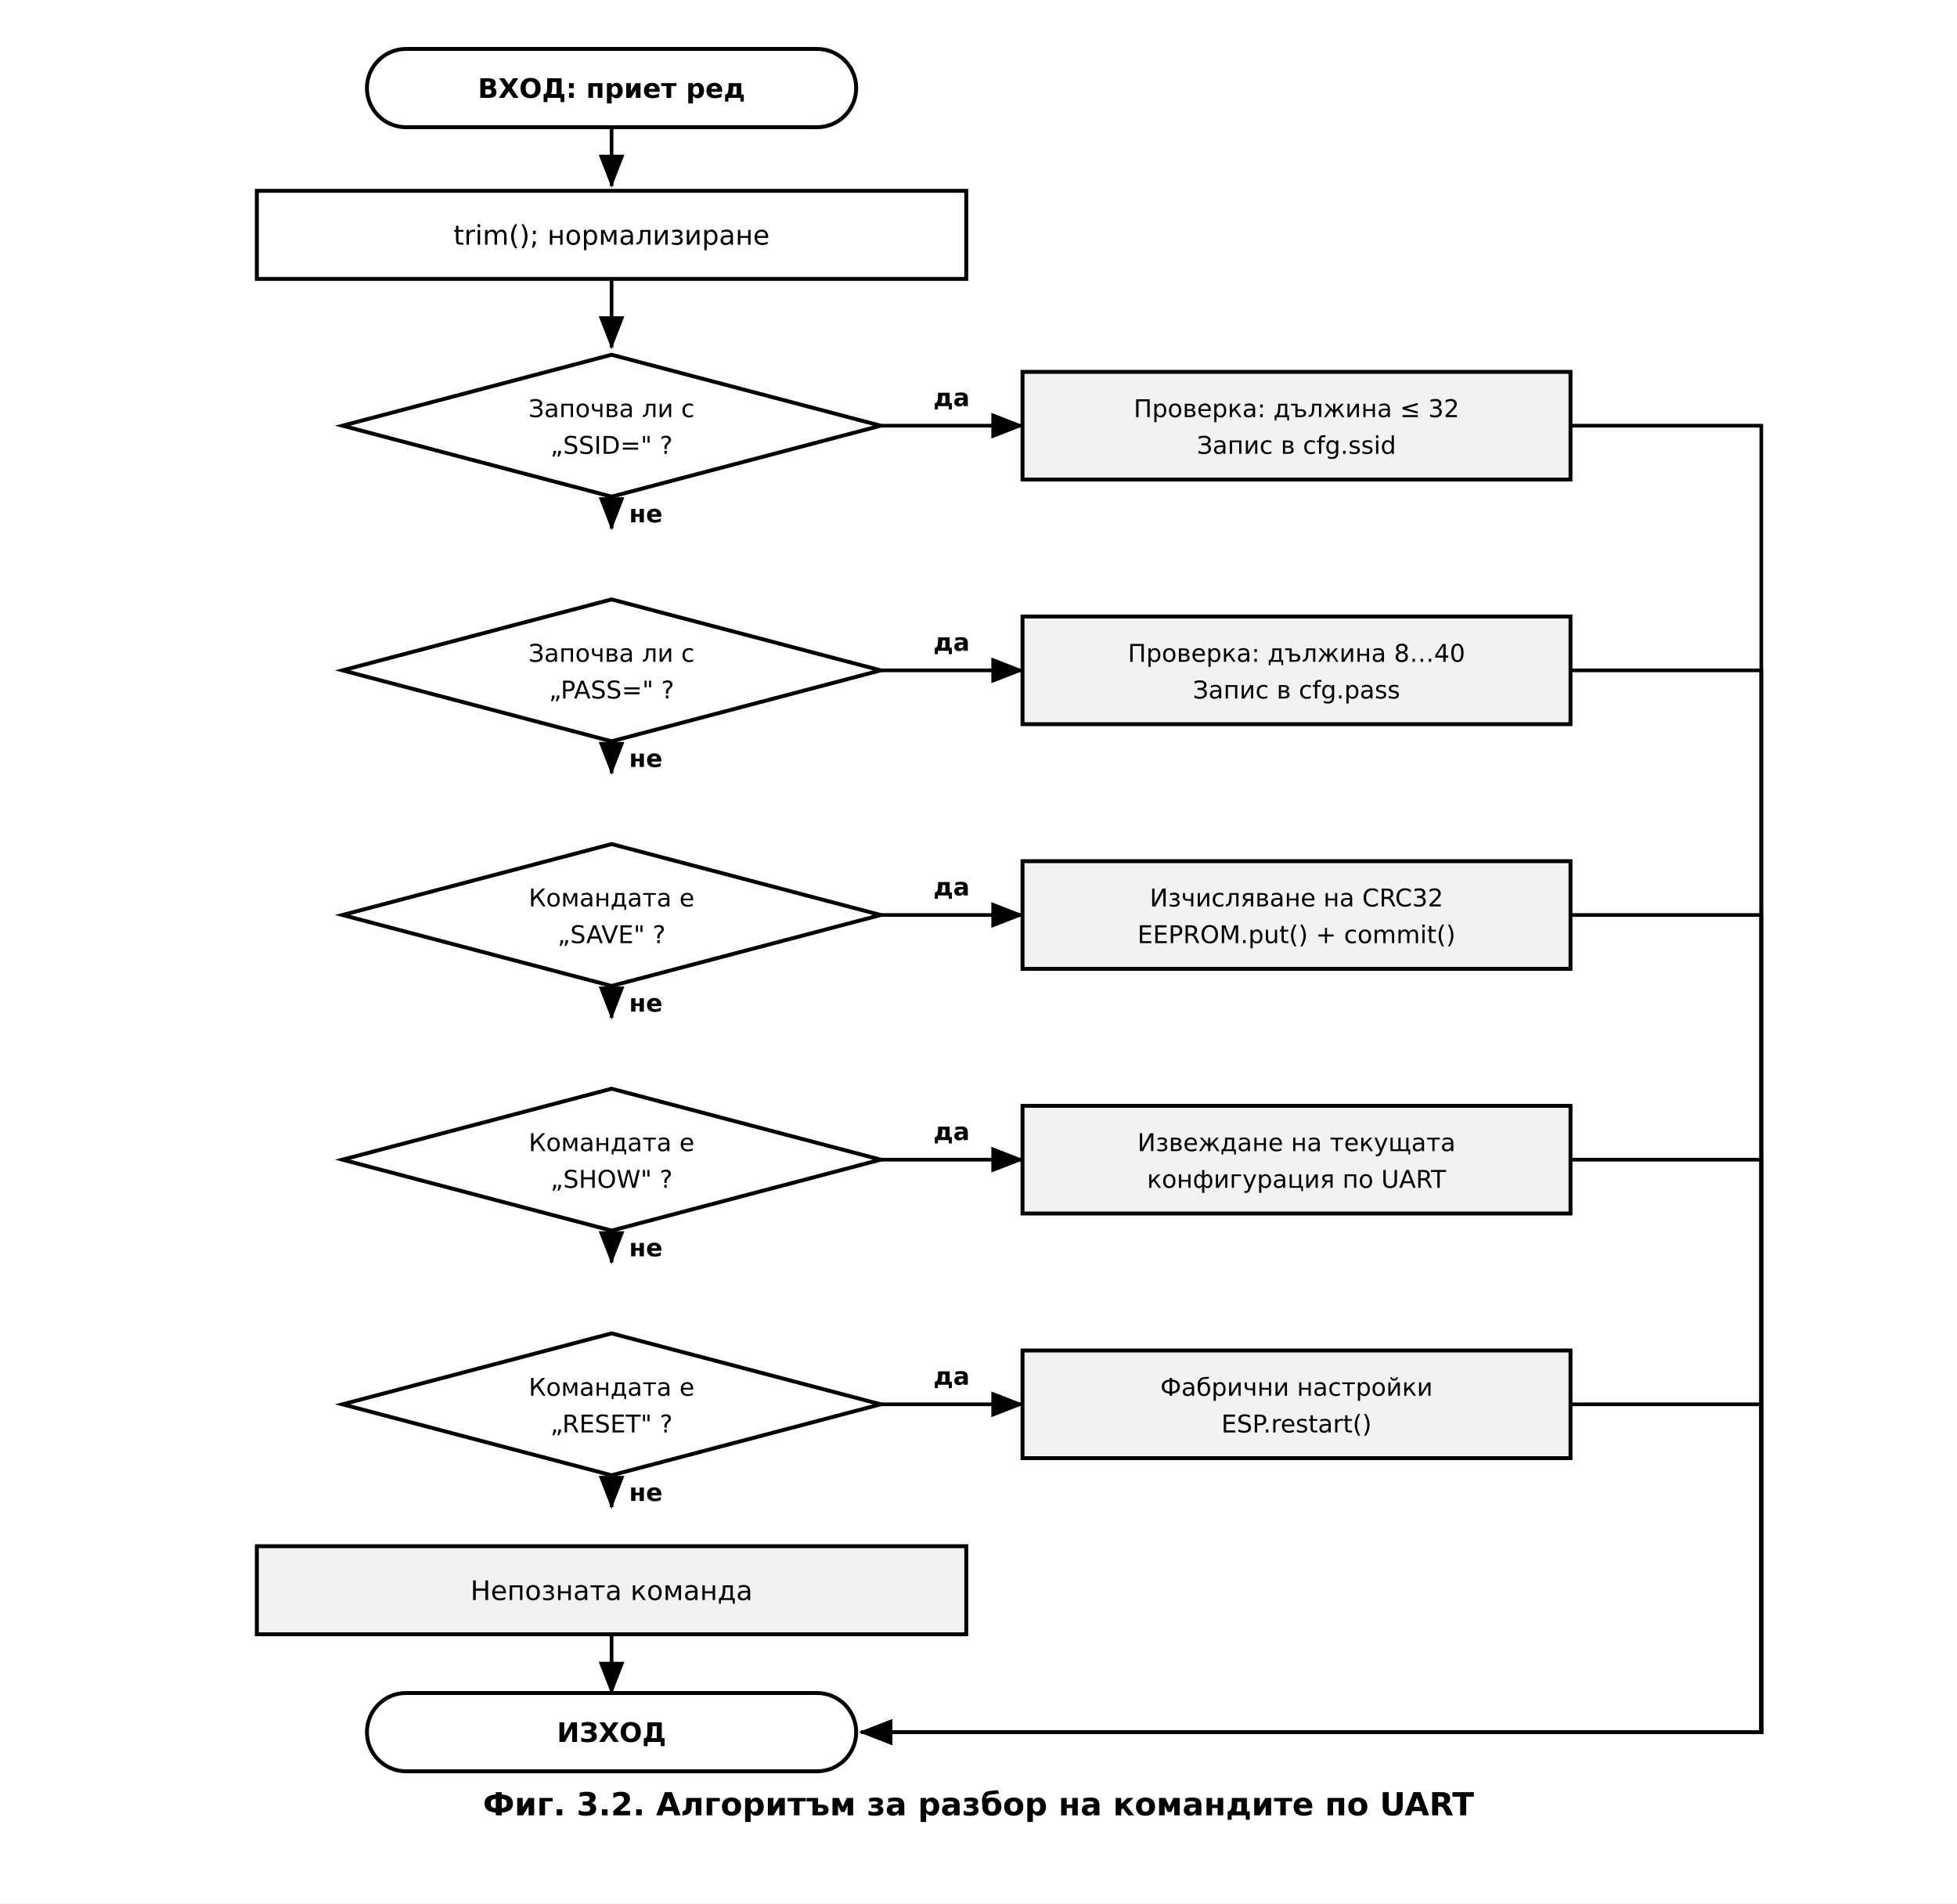
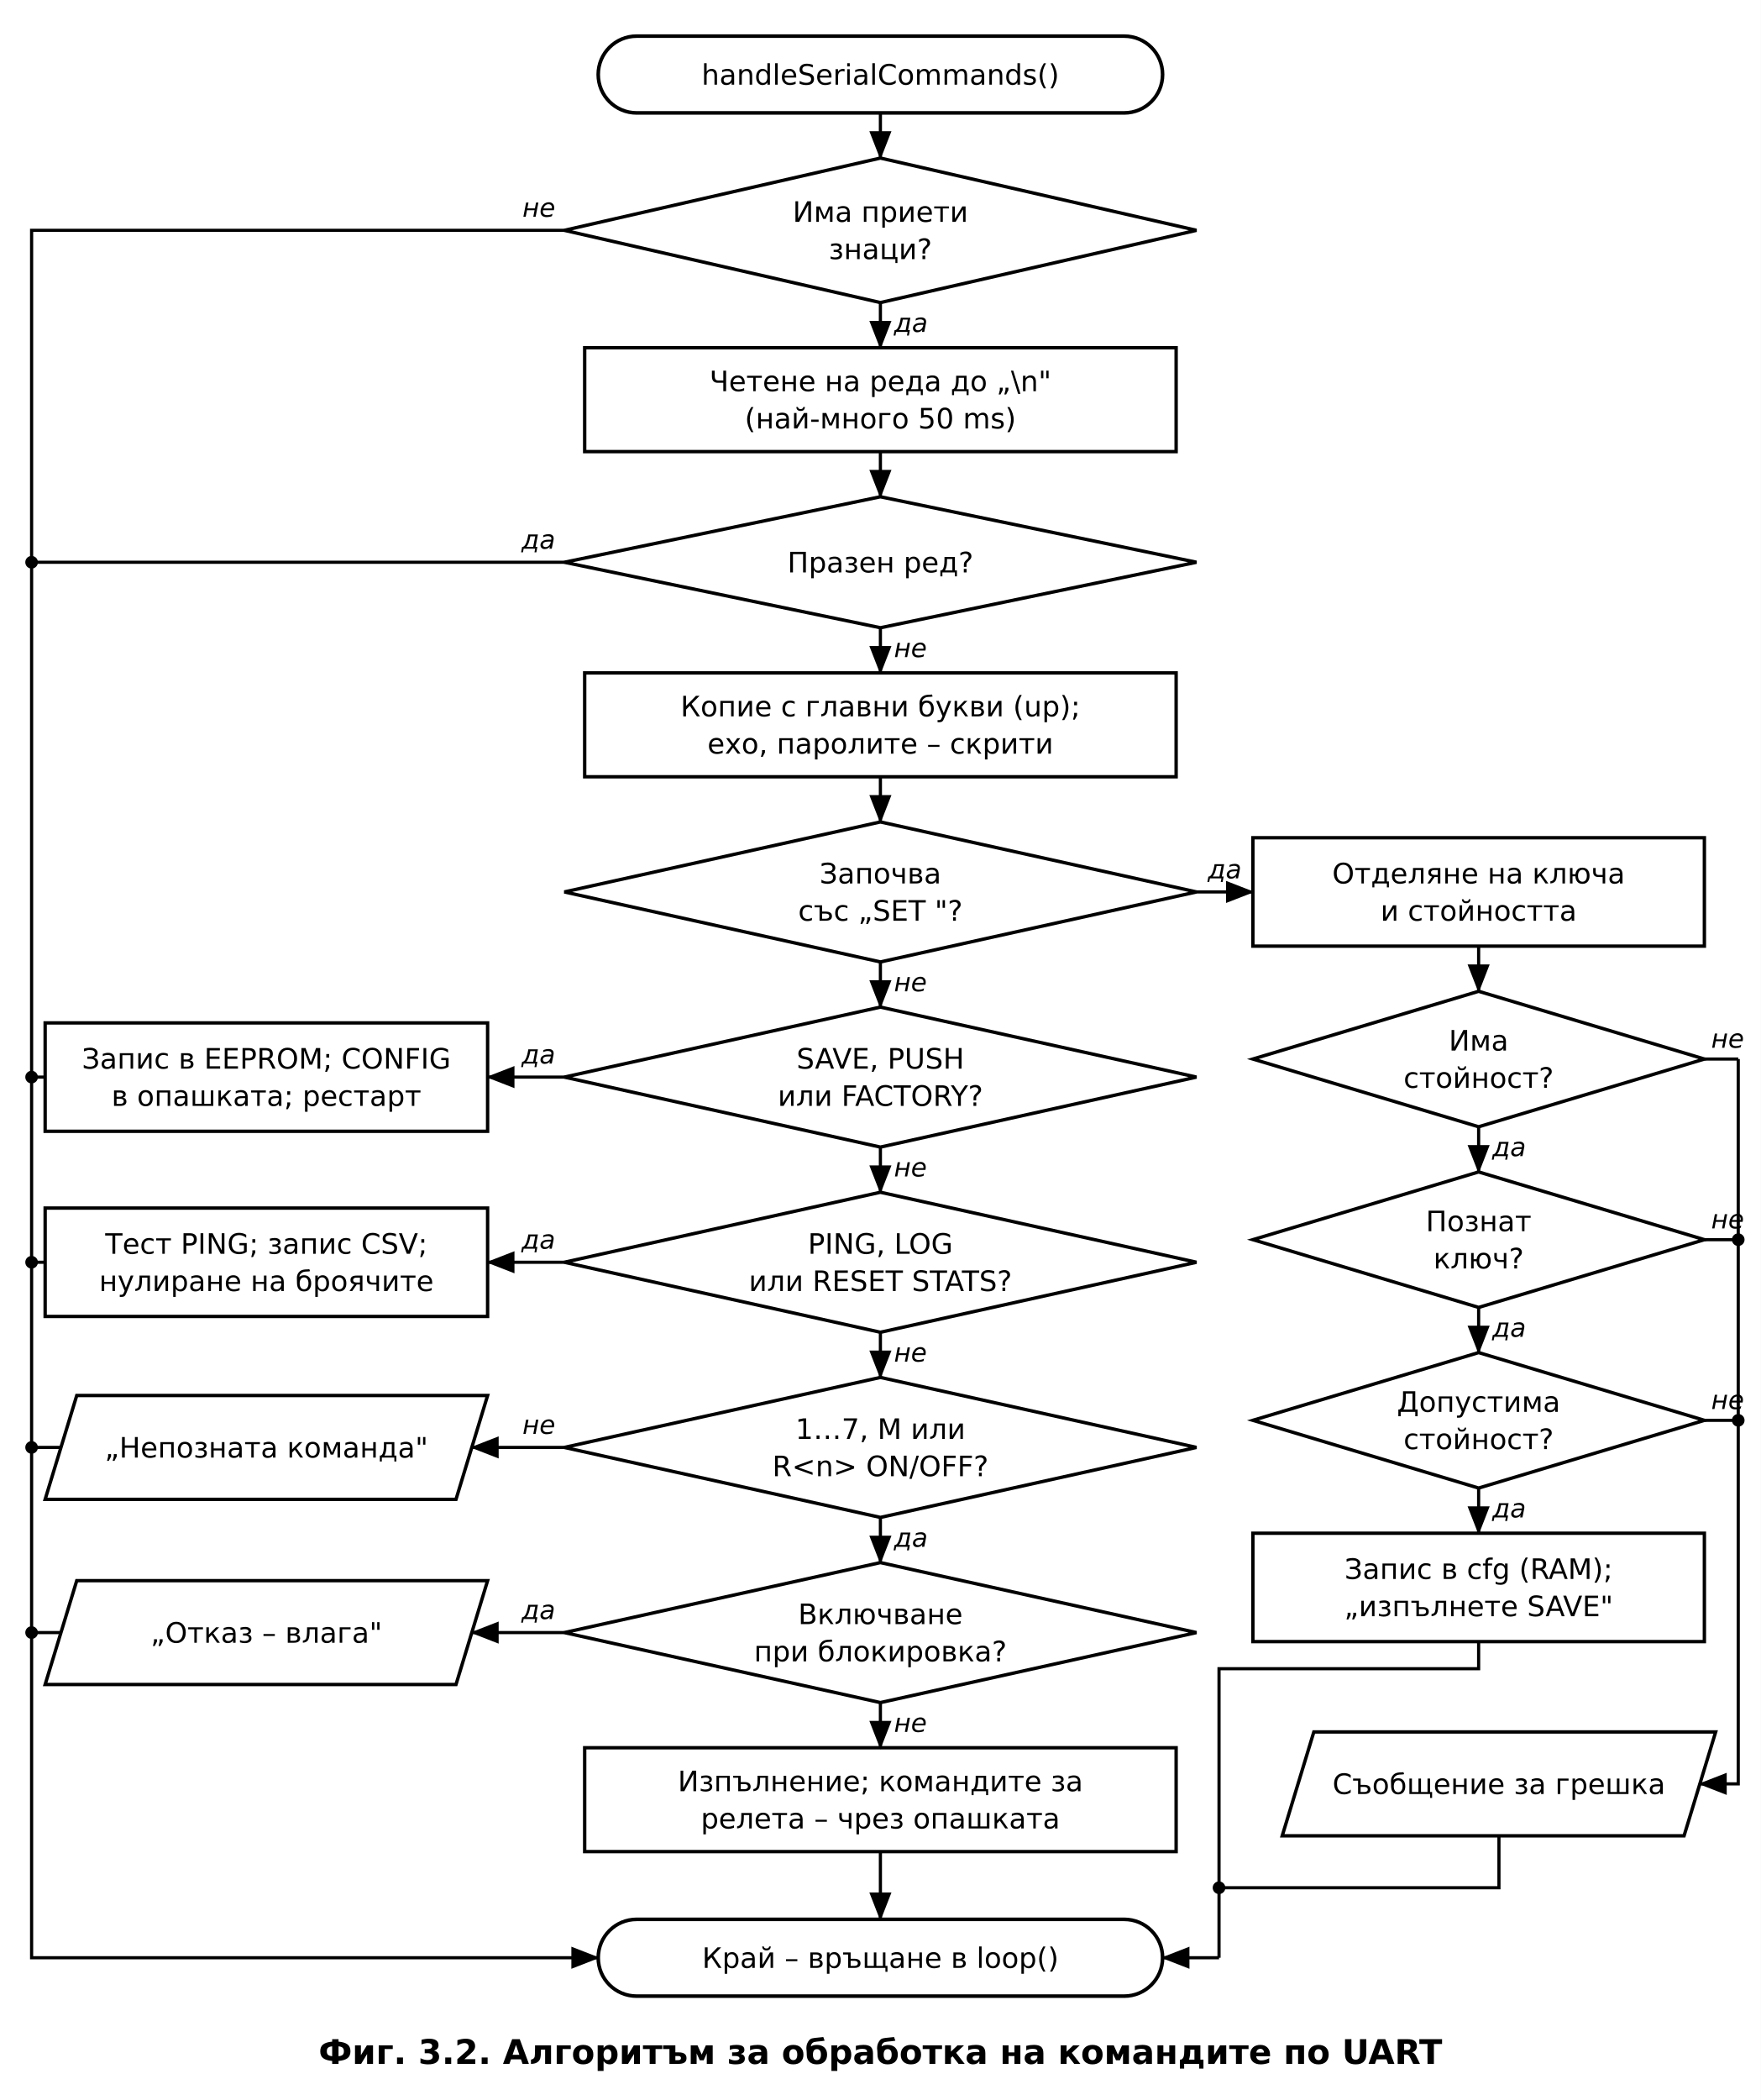
- <svg xmlns="http://www.w3.org/2000/svg" width="800" height="778" viewBox="0 0 800 778">
+ <svg xmlns="http://www.w3.org/2000/svg" width="780" height="930" viewBox="0 0 780 930">
  <defs>
-     <marker id="m" markerWidth="9" markerHeight="7" refX="8.5" refY="3.5" orient="auto">
+     <marker id="a" markerWidth="9" markerHeight="7" refX="8.5" refY="3.5" orient="auto">
      <polygon points="0 0, 9 3.5, 0 7" fill="#000" />
    </marker>
+     <marker id="as" markerWidth="9" markerHeight="7" refX="0.5" refY="3.5" orient="auto">
+       <polygon points="9 0, 0 3.5, 9 7" fill="#000" />
+     </marker>
  </defs>
-   <rect width="800" height="778" fill="#fff" />
-   <rect x="150.0" y="20.0" width="200" height="32" rx="16.0" fill="#fff" stroke="#000" stroke-width="1.6" />
-   <text x="250" y="40.0" font-family="DejaVu Sans, Liberation Sans, Arial, sans-serif" font-size="11" font-weight="bold" text-anchor="middle">ВХОД: приет ред</text>
-   <line x1="250" y1="52" x2="250" y2="76" stroke="#000" stroke-width="1.5" marker-end="url(#m)" />
-   <rect x="105.0" y="78.0" width="290" height="36" fill="#fff" stroke="#000" stroke-width="1.6" />
-   <text x="250" y="100.0" font-family="DejaVu Sans, Liberation Sans, Arial, sans-serif" font-size="11" font-weight="normal" text-anchor="middle">trim(); нормализиране</text>
-   <line x1="250" y1="114" x2="250" y2="142" stroke="#000" stroke-width="1.5" marker-end="url(#m)" />
-   <polygon points="250,145.0 360.0,174 250,203.0 140.0,174" fill="#fff" stroke="#000" stroke-width="1.6" />
-   <text x="250" y="170.5" font-family="DejaVu Sans, Liberation Sans, Arial, sans-serif" font-size="10" font-weight="normal" text-anchor="middle">Започва ли с</text>
-   <text x="250" y="185.5" font-family="DejaVu Sans, Liberation Sans, Arial, sans-serif" font-size="10" font-weight="normal" text-anchor="middle">„SSID=" ?</text>
-   <line x1="360" y1="174" x2="418" y2="174" stroke="#000" stroke-width="1.5" marker-end="url(#m)" />
-   <text x="389.0" y="166.0" font-family="DejaVu Sans, Liberation Sans, Arial, sans-serif" font-size="10" font-weight="bold" text-anchor="middle">да</text>
-   <rect x="418.0" y="152.0" width="224" height="44" fill="#f2f2f2" stroke="#000" stroke-width="1.6" />
-   <text x="530" y="170.5" font-family="DejaVu Sans, Liberation Sans, Arial, sans-serif" font-size="10" font-weight="normal" text-anchor="middle">Проверка: дължина ≤ 32</text>
-   <text x="530" y="185.5" font-family="DejaVu Sans, Liberation Sans, Arial, sans-serif" font-size="10" font-weight="normal" text-anchor="middle">Запис в cfg.ssid</text>
-   <line x1="250" y1="203" x2="250" y2="216" stroke="#000" stroke-width="1.5" marker-end="url(#m)" />
-   <text x="264.0" y="213.5" font-family="DejaVu Sans, Liberation Sans, Arial, sans-serif" font-size="10" font-weight="bold" text-anchor="middle">не</text>
-   <polygon points="250,245.0 360.0,274 250,303.0 140.0,274" fill="#fff" stroke="#000" stroke-width="1.6" />
-   <text x="250" y="270.5" font-family="DejaVu Sans, Liberation Sans, Arial, sans-serif" font-size="10" font-weight="normal" text-anchor="middle">Започва ли с</text>
-   <text x="250" y="285.5" font-family="DejaVu Sans, Liberation Sans, Arial, sans-serif" font-size="10" font-weight="normal" text-anchor="middle">„PASS=" ?</text>
-   <line x1="360" y1="274" x2="418" y2="274" stroke="#000" stroke-width="1.5" marker-end="url(#m)" />
-   <text x="389.0" y="266.0" font-family="DejaVu Sans, Liberation Sans, Arial, sans-serif" font-size="10" font-weight="bold" text-anchor="middle">да</text>
-   <rect x="418.0" y="252.0" width="224" height="44" fill="#f2f2f2" stroke="#000" stroke-width="1.6" />
-   <text x="530" y="270.5" font-family="DejaVu Sans, Liberation Sans, Arial, sans-serif" font-size="10" font-weight="normal" text-anchor="middle">Проверка: дължина 8…40</text>
-   <text x="530" y="285.5" font-family="DejaVu Sans, Liberation Sans, Arial, sans-serif" font-size="10" font-weight="normal" text-anchor="middle">Запис в cfg.pass</text>
-   <line x1="250" y1="303" x2="250" y2="316" stroke="#000" stroke-width="1.5" marker-end="url(#m)" />
-   <text x="264.0" y="313.5" font-family="DejaVu Sans, Liberation Sans, Arial, sans-serif" font-size="10" font-weight="bold" text-anchor="middle">не</text>
-   <polygon points="250,345.0 360.0,374 250,403.0 140.0,374" fill="#fff" stroke="#000" stroke-width="1.6" />
-   <text x="250" y="370.5" font-family="DejaVu Sans, Liberation Sans, Arial, sans-serif" font-size="10" font-weight="normal" text-anchor="middle">Командата е</text>
-   <text x="250" y="385.5" font-family="DejaVu Sans, Liberation Sans, Arial, sans-serif" font-size="10" font-weight="normal" text-anchor="middle">„SAVE" ?</text>
-   <line x1="360" y1="374" x2="418" y2="374" stroke="#000" stroke-width="1.5" marker-end="url(#m)" />
-   <text x="389.0" y="366.0" font-family="DejaVu Sans, Liberation Sans, Arial, sans-serif" font-size="10" font-weight="bold" text-anchor="middle">да</text>
-   <rect x="418.0" y="352.0" width="224" height="44" fill="#f2f2f2" stroke="#000" stroke-width="1.6" />
-   <text x="530" y="370.5" font-family="DejaVu Sans, Liberation Sans, Arial, sans-serif" font-size="10" font-weight="normal" text-anchor="middle">Изчисляване на CRC32</text>
-   <text x="530" y="385.5" font-family="DejaVu Sans, Liberation Sans, Arial, sans-serif" font-size="10" font-weight="normal" text-anchor="middle">EEPROM.put() + commit()</text>
-   <line x1="250" y1="403" x2="250" y2="416" stroke="#000" stroke-width="1.5" marker-end="url(#m)" />
-   <text x="264.0" y="413.5" font-family="DejaVu Sans, Liberation Sans, Arial, sans-serif" font-size="10" font-weight="bold" text-anchor="middle">не</text>
-   <polygon points="250,445.0 360.0,474 250,503.0 140.0,474" fill="#fff" stroke="#000" stroke-width="1.6" />
-   <text x="250" y="470.5" font-family="DejaVu Sans, Liberation Sans, Arial, sans-serif" font-size="10" font-weight="normal" text-anchor="middle">Командата е</text>
-   <text x="250" y="485.5" font-family="DejaVu Sans, Liberation Sans, Arial, sans-serif" font-size="10" font-weight="normal" text-anchor="middle">„SHOW" ?</text>
-   <line x1="360" y1="474" x2="418" y2="474" stroke="#000" stroke-width="1.5" marker-end="url(#m)" />
-   <text x="389.0" y="466.0" font-family="DejaVu Sans, Liberation Sans, Arial, sans-serif" font-size="10" font-weight="bold" text-anchor="middle">да</text>
-   <rect x="418.0" y="452.0" width="224" height="44" fill="#f2f2f2" stroke="#000" stroke-width="1.6" />
-   <text x="530" y="470.5" font-family="DejaVu Sans, Liberation Sans, Arial, sans-serif" font-size="10" font-weight="normal" text-anchor="middle">Извеждане на текущата</text>
-   <text x="530" y="485.5" font-family="DejaVu Sans, Liberation Sans, Arial, sans-serif" font-size="10" font-weight="normal" text-anchor="middle">конфигурация по UART</text>
-   <line x1="250" y1="503" x2="250" y2="516" stroke="#000" stroke-width="1.5" marker-end="url(#m)" />
-   <text x="264.0" y="513.5" font-family="DejaVu Sans, Liberation Sans, Arial, sans-serif" font-size="10" font-weight="bold" text-anchor="middle">не</text>
-   <polygon points="250,545.0 360.0,574 250,603.0 140.0,574" fill="#fff" stroke="#000" stroke-width="1.6" />
-   <text x="250" y="570.5" font-family="DejaVu Sans, Liberation Sans, Arial, sans-serif" font-size="10" font-weight="normal" text-anchor="middle">Командата е</text>
-   <text x="250" y="585.5" font-family="DejaVu Sans, Liberation Sans, Arial, sans-serif" font-size="10" font-weight="normal" text-anchor="middle">„RESET" ?</text>
-   <line x1="360" y1="574" x2="418" y2="574" stroke="#000" stroke-width="1.5" marker-end="url(#m)" />
-   <text x="389.0" y="566.0" font-family="DejaVu Sans, Liberation Sans, Arial, sans-serif" font-size="10" font-weight="bold" text-anchor="middle">да</text>
-   <rect x="418.0" y="552.0" width="224" height="44" fill="#f2f2f2" stroke="#000" stroke-width="1.6" />
-   <text x="530" y="570.5" font-family="DejaVu Sans, Liberation Sans, Arial, sans-serif" font-size="10" font-weight="normal" text-anchor="middle">Фабрични настройки</text>
-   <text x="530" y="585.5" font-family="DejaVu Sans, Liberation Sans, Arial, sans-serif" font-size="10" font-weight="normal" text-anchor="middle">ESP.restart()</text>
-   <line x1="250" y1="603" x2="250" y2="616" stroke="#000" stroke-width="1.5" marker-end="url(#m)" />
-   <text x="264.0" y="613.5" font-family="DejaVu Sans, Liberation Sans, Arial, sans-serif" font-size="10" font-weight="bold" text-anchor="middle">не</text>
-   <rect x="105.0" y="632.0" width="290" height="36" fill="#f2f2f2" stroke="#000" stroke-width="1.6" />
-   <text x="250" y="654.0" font-family="DejaVu Sans, Liberation Sans, Arial, sans-serif" font-size="11" font-weight="normal" text-anchor="middle">Непозната команда</text>
-   <line x1="250" y1="668" x2="250" y2="692" stroke="#000" stroke-width="1.5" marker-end="url(#m)" />
-   <rect x="150.0" y="692.0" width="200" height="32" rx="16.0" fill="#fff" stroke="#000" stroke-width="1.6" />
-   <text x="250" y="712.0" font-family="DejaVu Sans, Liberation Sans, Arial, sans-serif" font-size="11" font-weight="bold" text-anchor="middle">ИЗХОД</text>
-   <polyline points="642,174 720,174 720,708 352,708" fill="none" stroke="#000" stroke-width="1.5" marker-end="url(#m)" />
-   <polyline points="642,274 720,274 720,708 352,708" fill="none" stroke="#000" stroke-width="1.5" marker-end="url(#m)" />
-   <polyline points="642,374 720,374 720,708 352,708" fill="none" stroke="#000" stroke-width="1.5" marker-end="url(#m)" />
-   <polyline points="642,474 720,474 720,708 352,708" fill="none" stroke="#000" stroke-width="1.5" marker-end="url(#m)" />
-   <polyline points="642,574 720,574 720,708 352,708" fill="none" stroke="#000" stroke-width="1.5" marker-end="url(#m)" />
-   <text x="400.0" y="742" font-family="DejaVu Sans, Liberation Sans, Arial, sans-serif" font-size="13" font-weight="bold" text-anchor="middle">Фиг. 3.2. Алгоритъм за разбор на командите по UART</text>
+   <rect width="780" height="930" fill="#fff" />
+   <rect x="265.0" y="16" width="250" height="34" rx="17.0" fill="#fff" stroke="#000" stroke-width="1.6" />
+   <text x="390" y="37.5" font-family="DejaVu Sans, Liberation Sans, Arial, sans-serif" font-size="12.5" font-weight="normal" font-style="normal" text-anchor="middle" fill="#000">handleSerialCommands()</text>
+   <polygon points="390,70 530.0,102.0 390,134 250.0,102.0" fill="#fff" stroke="#000" stroke-width="1.5" />
+   <text x="390" y="98.25" font-family="DejaVu Sans, Liberation Sans, Arial, sans-serif" font-size="12.5" font-weight="normal" font-style="normal" text-anchor="middle" fill="#000">Има приети</text>
+   <text x="390" y="114.75" font-family="DejaVu Sans, Liberation Sans, Arial, sans-serif" font-size="12.5" font-weight="normal" font-style="normal" text-anchor="middle" fill="#000">знаци?</text>
+   <rect x="259.0" y="154" width="262" height="46" rx="0" fill="#fff" stroke="#000" stroke-width="1.5" />
+   <text x="390" y="173.25" font-family="DejaVu Sans, Liberation Sans, Arial, sans-serif" font-size="12.5" font-weight="normal" font-style="normal" text-anchor="middle" fill="#000">Четене на реда до „\n"</text>
+   <text x="390" y="189.75" font-family="DejaVu Sans, Liberation Sans, Arial, sans-serif" font-size="12.5" font-weight="normal" font-style="normal" text-anchor="middle" fill="#000">(най-много 50 ms)</text>
+   <polygon points="390,220 530.0,249.0 390,278 250.0,249.0" fill="#fff" stroke="#000" stroke-width="1.5" />
+   <text x="390" y="253.5" font-family="DejaVu Sans, Liberation Sans, Arial, sans-serif" font-size="12.5" font-weight="normal" font-style="normal" text-anchor="middle" fill="#000">Празен ред?</text>
+   <rect x="259.0" y="298" width="262" height="46" rx="0" fill="#fff" stroke="#000" stroke-width="1.5" />
+   <text x="390" y="317.25" font-family="DejaVu Sans, Liberation Sans, Arial, sans-serif" font-size="12.5" font-weight="normal" font-style="normal" text-anchor="middle" fill="#000">Копие с главни букви (up);</text>
+   <text x="390" y="333.75" font-family="DejaVu Sans, Liberation Sans, Arial, sans-serif" font-size="12.5" font-weight="normal" font-style="normal" text-anchor="middle" fill="#000">ехо, паролите – скрити</text>
+   <polygon points="390,364 530.0,395.0 390,426 250.0,395.0" fill="#fff" stroke="#000" stroke-width="1.5" />
+   <text x="390" y="391.25" font-family="DejaVu Sans, Liberation Sans, Arial, sans-serif" font-size="12.5" font-weight="normal" font-style="normal" text-anchor="middle" fill="#000">Започва</text>
+   <text x="390" y="407.75" font-family="DejaVu Sans, Liberation Sans, Arial, sans-serif" font-size="12.5" font-weight="normal" font-style="normal" text-anchor="middle" fill="#000">със „SET "?</text>
+   <polygon points="390,446 530.0,477.0 390,508 250.0,477.0" fill="#fff" stroke="#000" stroke-width="1.5" />
+   <text x="390" y="473.25" font-family="DejaVu Sans, Liberation Sans, Arial, sans-serif" font-size="12.5" font-weight="normal" font-style="normal" text-anchor="middle" fill="#000">SAVE, PUSH</text>
+   <text x="390" y="489.75" font-family="DejaVu Sans, Liberation Sans, Arial, sans-serif" font-size="12.5" font-weight="normal" font-style="normal" text-anchor="middle" fill="#000">или FACTORY?</text>
+   <polygon points="390,528 530.0,559.0 390,590 250.0,559.0" fill="#fff" stroke="#000" stroke-width="1.5" />
+   <text x="390" y="555.25" font-family="DejaVu Sans, Liberation Sans, Arial, sans-serif" font-size="12.5" font-weight="normal" font-style="normal" text-anchor="middle" fill="#000">PING, LOG</text>
+   <text x="390" y="571.75" font-family="DejaVu Sans, Liberation Sans, Arial, sans-serif" font-size="12.5" font-weight="normal" font-style="normal" text-anchor="middle" fill="#000">или RESET STATS?</text>
+   <polygon points="390,610 530.0,641.0 390,672 250.0,641.0" fill="#fff" stroke="#000" stroke-width="1.5" />
+   <text x="390" y="637.25" font-family="DejaVu Sans, Liberation Sans, Arial, sans-serif" font-size="12.5" font-weight="normal" font-style="normal" text-anchor="middle" fill="#000">1…7, M или</text>
+   <text x="390" y="653.75" font-family="DejaVu Sans, Liberation Sans, Arial, sans-serif" font-size="12.5" font-weight="normal" font-style="normal" text-anchor="middle" fill="#000">R&lt;n&gt; ON/OFF?</text>
+   <polygon points="390,692 530.0,723.0 390,754 250.0,723.0" fill="#fff" stroke="#000" stroke-width="1.5" />
+   <text x="390" y="719.25" font-family="DejaVu Sans, Liberation Sans, Arial, sans-serif" font-size="12.5" font-weight="normal" font-style="normal" text-anchor="middle" fill="#000">Включване</text>
+   <text x="390" y="735.75" font-family="DejaVu Sans, Liberation Sans, Arial, sans-serif" font-size="12.5" font-weight="normal" font-style="normal" text-anchor="middle" fill="#000">при блокировка?</text>
+   <rect x="259.0" y="774" width="262" height="46" rx="0" fill="#fff" stroke="#000" stroke-width="1.5" />
+   <text x="390" y="793.25" font-family="DejaVu Sans, Liberation Sans, Arial, sans-serif" font-size="12.5" font-weight="normal" font-style="normal" text-anchor="middle" fill="#000">Изпълнение; командите за</text>
+   <text x="390" y="809.75" font-family="DejaVu Sans, Liberation Sans, Arial, sans-serif" font-size="12.5" font-weight="normal" font-style="normal" text-anchor="middle" fill="#000">релета – чрез опашката</text>
+   <rect x="265.0" y="850" width="250" height="34" rx="17.0" fill="#fff" stroke="#000" stroke-width="1.6" />
+   <text x="390" y="871.5" font-family="DejaVu Sans, Liberation Sans, Arial, sans-serif" font-size="12.5" font-weight="normal" font-style="normal" text-anchor="middle" fill="#000">Край – връщане в loop()</text>
+   <rect x="20.0" y="453" width="196" height="48" rx="0" fill="#fff" stroke="#000" stroke-width="1.5" />
+   <text x="118" y="473.25" font-family="DejaVu Sans, Liberation Sans, Arial, sans-serif" font-size="12.5" font-weight="normal" font-style="normal" text-anchor="middle" fill="#000">Запис в EEPROM; CONFIG</text>
+   <text x="118" y="489.75" font-family="DejaVu Sans, Liberation Sans, Arial, sans-serif" font-size="12.5" font-weight="normal" font-style="normal" text-anchor="middle" fill="#000">в опашката; рестарт</text>
+   <rect x="20.0" y="535" width="196" height="48" rx="0" fill="#fff" stroke="#000" stroke-width="1.5" />
+   <text x="118" y="555.25" font-family="DejaVu Sans, Liberation Sans, Arial, sans-serif" font-size="12.5" font-weight="normal" font-style="normal" text-anchor="middle" fill="#000">Тест PING; запис CSV;</text>
+   <text x="118" y="571.75" font-family="DejaVu Sans, Liberation Sans, Arial, sans-serif" font-size="12.5" font-weight="normal" font-style="normal" text-anchor="middle" fill="#000">нулиране на броячите</text>
+   <polygon points="34.0,618 216.0,618 202.0,664 20.0,664" fill="#fff" stroke="#000" stroke-width="1.5" />
+   <text x="118" y="645.5" font-family="DejaVu Sans, Liberation Sans, Arial, sans-serif" font-size="12.5" font-weight="normal" font-style="normal" text-anchor="middle" fill="#000">„Непозната команда"</text>
+   <polygon points="34.0,700 216.0,700 202.0,746 20.0,746" fill="#fff" stroke="#000" stroke-width="1.5" />
+   <text x="118" y="727.5" font-family="DejaVu Sans, Liberation Sans, Arial, sans-serif" font-size="12.5" font-weight="normal" font-style="normal" text-anchor="middle" fill="#000">„Отказ – влага"</text>
+   <rect x="555.0" y="371" width="200" height="48" rx="0" fill="#fff" stroke="#000" stroke-width="1.5" />
+   <text x="655" y="391.25" font-family="DejaVu Sans, Liberation Sans, Arial, sans-serif" font-size="12.5" font-weight="normal" font-style="normal" text-anchor="middle" fill="#000">Отделяне на ключа</text>
+   <text x="655" y="407.75" font-family="DejaVu Sans, Liberation Sans, Arial, sans-serif" font-size="12.5" font-weight="normal" font-style="normal" text-anchor="middle" fill="#000">и стойността</text>
+   <polygon points="655,439 755.0,469.0 655,499 555.0,469.0" fill="#fff" stroke="#000" stroke-width="1.5" />
+   <text x="655" y="465.25" font-family="DejaVu Sans, Liberation Sans, Arial, sans-serif" font-size="12.5" font-weight="normal" font-style="normal" text-anchor="middle" fill="#000">Има</text>
+   <text x="655" y="481.75" font-family="DejaVu Sans, Liberation Sans, Arial, sans-serif" font-size="12.5" font-weight="normal" font-style="normal" text-anchor="middle" fill="#000">стойност?</text>
+   <polygon points="655,519 755.0,549.0 655,579 555.0,549.0" fill="#fff" stroke="#000" stroke-width="1.5" />
+   <text x="655" y="545.25" font-family="DejaVu Sans, Liberation Sans, Arial, sans-serif" font-size="12.5" font-weight="normal" font-style="normal" text-anchor="middle" fill="#000">Познат</text>
+   <text x="655" y="561.75" font-family="DejaVu Sans, Liberation Sans, Arial, sans-serif" font-size="12.5" font-weight="normal" font-style="normal" text-anchor="middle" fill="#000">ключ?</text>
+   <polygon points="655,599 755.0,629.0 655,659 555.0,629.0" fill="#fff" stroke="#000" stroke-width="1.5" />
+   <text x="655" y="625.25" font-family="DejaVu Sans, Liberation Sans, Arial, sans-serif" font-size="12.5" font-weight="normal" font-style="normal" text-anchor="middle" fill="#000">Допустима</text>
+   <text x="655" y="641.75" font-family="DejaVu Sans, Liberation Sans, Arial, sans-serif" font-size="12.5" font-weight="normal" font-style="normal" text-anchor="middle" fill="#000">стойност?</text>
+   <rect x="555.0" y="679" width="200" height="48" rx="0" fill="#fff" stroke="#000" stroke-width="1.5" />
+   <text x="655" y="699.25" font-family="DejaVu Sans, Liberation Sans, Arial, sans-serif" font-size="12.5" font-weight="normal" font-style="normal" text-anchor="middle" fill="#000">Запис в cfg (RAM);</text>
+   <text x="655" y="715.75" font-family="DejaVu Sans, Liberation Sans, Arial, sans-serif" font-size="12.5" font-weight="normal" font-style="normal" text-anchor="middle" fill="#000">„изпълнете SAVE"</text>
+   <polygon points="582.0,767 760.0,767 746.0,813 568.0,813" fill="#fff" stroke="#000" stroke-width="1.5" />
+   <text x="664" y="794.5" font-family="DejaVu Sans, Liberation Sans, Arial, sans-serif" font-size="12.5" font-weight="normal" font-style="normal" text-anchor="middle" fill="#000">Съобщение за грешка</text>
+   <polyline points="390,50 390,70" fill="none" stroke="#000" stroke-width="1.4" marker-end="url(#a)" />
+   <polyline points="390,134 390,154" fill="none" stroke="#000" stroke-width="1.4" marker-end="url(#a)" />
+   <polyline points="390,200 390,220" fill="none" stroke="#000" stroke-width="1.4" marker-end="url(#a)" />
+   <polyline points="390,278 390,298" fill="none" stroke="#000" stroke-width="1.4" marker-end="url(#a)" />
+   <polyline points="390,344 390,364" fill="none" stroke="#000" stroke-width="1.4" marker-end="url(#a)" />
+   <polyline points="390,426 390,446" fill="none" stroke="#000" stroke-width="1.4" marker-end="url(#a)" />
+   <polyline points="390,508 390,528" fill="none" stroke="#000" stroke-width="1.4" marker-end="url(#a)" />
+   <polyline points="390,590 390,610" fill="none" stroke="#000" stroke-width="1.4" marker-end="url(#a)" />
+   <polyline points="390,672 390,692" fill="none" stroke="#000" stroke-width="1.4" marker-end="url(#a)" />
+   <polyline points="390,754 390,774" fill="none" stroke="#000" stroke-width="1.4" marker-end="url(#a)" />
+   <polyline points="390,820 390,850" fill="none" stroke="#000" stroke-width="1.4" marker-end="url(#a)" />
+   <text x="396" y="147" font-family="DejaVu Sans, Liberation Sans, Arial, sans-serif" font-size="11.5" font-weight="normal" font-style="italic" text-anchor="start" fill="#000">да</text>
+   <text x="396" y="291" font-family="DejaVu Sans, Liberation Sans, Arial, sans-serif" font-size="11.5" font-weight="normal" font-style="italic" text-anchor="start" fill="#000">не</text>
+   <text x="396" y="439" font-family="DejaVu Sans, Liberation Sans, Arial, sans-serif" font-size="11.5" font-weight="normal" font-style="italic" text-anchor="start" fill="#000">не</text>
+   <text x="396" y="521" font-family="DejaVu Sans, Liberation Sans, Arial, sans-serif" font-size="11.5" font-weight="normal" font-style="italic" text-anchor="start" fill="#000">не</text>
+   <text x="396" y="603" font-family="DejaVu Sans, Liberation Sans, Arial, sans-serif" font-size="11.5" font-weight="normal" font-style="italic" text-anchor="start" fill="#000">не</text>
+   <text x="396" y="685" font-family="DejaVu Sans, Liberation Sans, Arial, sans-serif" font-size="11.5" font-weight="normal" font-style="italic" text-anchor="start" fill="#000">да</text>
+   <text x="396" y="767" font-family="DejaVu Sans, Liberation Sans, Arial, sans-serif" font-size="11.5" font-weight="normal" font-style="italic" text-anchor="start" fill="#000">не</text>
+   <polyline points="250.0,477.0 216.0,477.0" fill="none" stroke="#000" stroke-width="1.4" marker-end="url(#a)" />
+   <text x="246.0" y="471.0" font-family="DejaVu Sans, Liberation Sans, Arial, sans-serif" font-size="11.5" font-weight="normal" font-style="italic" text-anchor="end" fill="#000">да</text>
+   <polyline points="250.0,559.0 216.0,559.0" fill="none" stroke="#000" stroke-width="1.4" marker-end="url(#a)" />
+   <text x="246.0" y="553.0" font-family="DejaVu Sans, Liberation Sans, Arial, sans-serif" font-size="11.5" font-weight="normal" font-style="italic" text-anchor="end" fill="#000">да</text>
+   <polyline points="250.0,723.0 209.0,723.0" fill="none" stroke="#000" stroke-width="1.4" marker-end="url(#a)" />
+   <text x="246.0" y="717.0" font-family="DejaVu Sans, Liberation Sans, Arial, sans-serif" font-size="11.5" font-weight="normal" font-style="italic" text-anchor="end" fill="#000">да</text>
+   <polyline points="250.0,641.0 209.0,641.0" fill="none" stroke="#000" stroke-width="1.4" marker-end="url(#a)" />
+   <text x="246.0" y="635.0" font-family="DejaVu Sans, Liberation Sans, Arial, sans-serif" font-size="11.5" font-weight="normal" font-style="italic" text-anchor="end" fill="#000">не</text>
+   <polyline points="250.0,102.0 14,102.0 14,867.0 265.0,867.0" fill="none" stroke="#000" stroke-width="1.4" marker-end="url(#a)" />
+   <text x="246.0" y="96.0" font-family="DejaVu Sans, Liberation Sans, Arial, sans-serif" font-size="11.5" font-weight="normal" font-style="italic" text-anchor="end" fill="#000">не</text>
+   <polyline points="250.0,249.0 14,249.0" fill="none" stroke="#000" stroke-width="1.4" />
+   <circle cx="14" cy="249.0" r="2.8" fill="#000" />
+   <text x="246.0" y="243.0" font-family="DejaVu Sans, Liberation Sans, Arial, sans-serif" font-size="11.5" font-weight="normal" font-style="italic" text-anchor="end" fill="#000">да</text>
+   <polyline points="20.0,477.0 14,477.0" fill="none" stroke="#000" stroke-width="1.4" />
+   <circle cx="14" cy="477.0" r="2.8" fill="#000" />
+   <polyline points="20.0,559.0 14,559.0" fill="none" stroke="#000" stroke-width="1.4" />
+   <circle cx="14" cy="559.0" r="2.8" fill="#000" />
+   <polyline points="27.0,641.0 14,641.0" fill="none" stroke="#000" stroke-width="1.4" />
+   <circle cx="14" cy="641.0" r="2.8" fill="#000" />
+   <polyline points="27.0,723.0 14,723.0" fill="none" stroke="#000" stroke-width="1.4" />
+   <circle cx="14" cy="723.0" r="2.8" fill="#000" />
+   <polyline points="530.0,395.0 555.0,395.0" fill="none" stroke="#000" stroke-width="1.4" marker-end="url(#a)" />
+   <text x="535.0" y="389.0" font-family="DejaVu Sans, Liberation Sans, Arial, sans-serif" font-size="11.5" font-weight="normal" font-style="italic" text-anchor="start" fill="#000">да</text>
+   <polyline points="655,419 655,439" fill="none" stroke="#000" stroke-width="1.4" marker-end="url(#a)" />
+   <polyline points="655,499 655,519" fill="none" stroke="#000" stroke-width="1.4" marker-end="url(#a)" />
+   <polyline points="655,579 655,599" fill="none" stroke="#000" stroke-width="1.4" marker-end="url(#a)" />
+   <polyline points="655,659 655,679" fill="none" stroke="#000" stroke-width="1.4" marker-end="url(#a)" />
+   <text x="661" y="512" font-family="DejaVu Sans, Liberation Sans, Arial, sans-serif" font-size="11.5" font-weight="normal" font-style="italic" text-anchor="start" fill="#000">да</text>
+   <polyline points="755.0,469.0 770,469.0" fill="none" stroke="#000" stroke-width="1.4" />
+   <text x="758.0" y="464.0" font-family="DejaVu Sans, Liberation Sans, Arial, sans-serif" font-size="11.5" font-weight="normal" font-style="italic" text-anchor="start" fill="#000">не</text>
+   <text x="661" y="592" font-family="DejaVu Sans, Liberation Sans, Arial, sans-serif" font-size="11.5" font-weight="normal" font-style="italic" text-anchor="start" fill="#000">да</text>
+   <polyline points="755.0,549.0 770,549.0" fill="none" stroke="#000" stroke-width="1.4" />
+   <text x="758.0" y="544.0" font-family="DejaVu Sans, Liberation Sans, Arial, sans-serif" font-size="11.5" font-weight="normal" font-style="italic" text-anchor="start" fill="#000">не</text>
+   <circle cx="770" cy="549.0" r="2.8" fill="#000" />
+   <text x="661" y="672" font-family="DejaVu Sans, Liberation Sans, Arial, sans-serif" font-size="11.5" font-weight="normal" font-style="italic" text-anchor="start" fill="#000">да</text>
+   <polyline points="755.0,629.0 770,629.0" fill="none" stroke="#000" stroke-width="1.4" />
+   <text x="758.0" y="624.0" font-family="DejaVu Sans, Liberation Sans, Arial, sans-serif" font-size="11.5" font-weight="normal" font-style="italic" text-anchor="start" fill="#000">не</text>
+   <circle cx="770" cy="629.0" r="2.8" fill="#000" />
+   <polyline points="770,469.0 770,790.0 753.0,790.0" fill="none" stroke="#000" stroke-width="1.4" marker-end="url(#a)" />
+   <polyline points="655,727 655,739 540,739 540,867.0" fill="none" stroke="#000" stroke-width="1.4" />
+   <polyline points="664,813 664,836 540,836" fill="none" stroke="#000" stroke-width="1.4" />
+   <circle cx="540" cy="836" r="2.8" fill="#000" />
+   <polyline points="540,867.0 515.0,867.0" fill="none" stroke="#000" stroke-width="1.4" marker-end="url(#a)" />
+   <text x="390.0" y="914" font-family="DejaVu Sans, Liberation Sans, Arial, sans-serif" font-size="15" font-weight="bold" font-style="normal" text-anchor="middle" fill="#000">Фиг. 3.2. Алгоритъм за обработка на командите по UART</text>
</svg>
